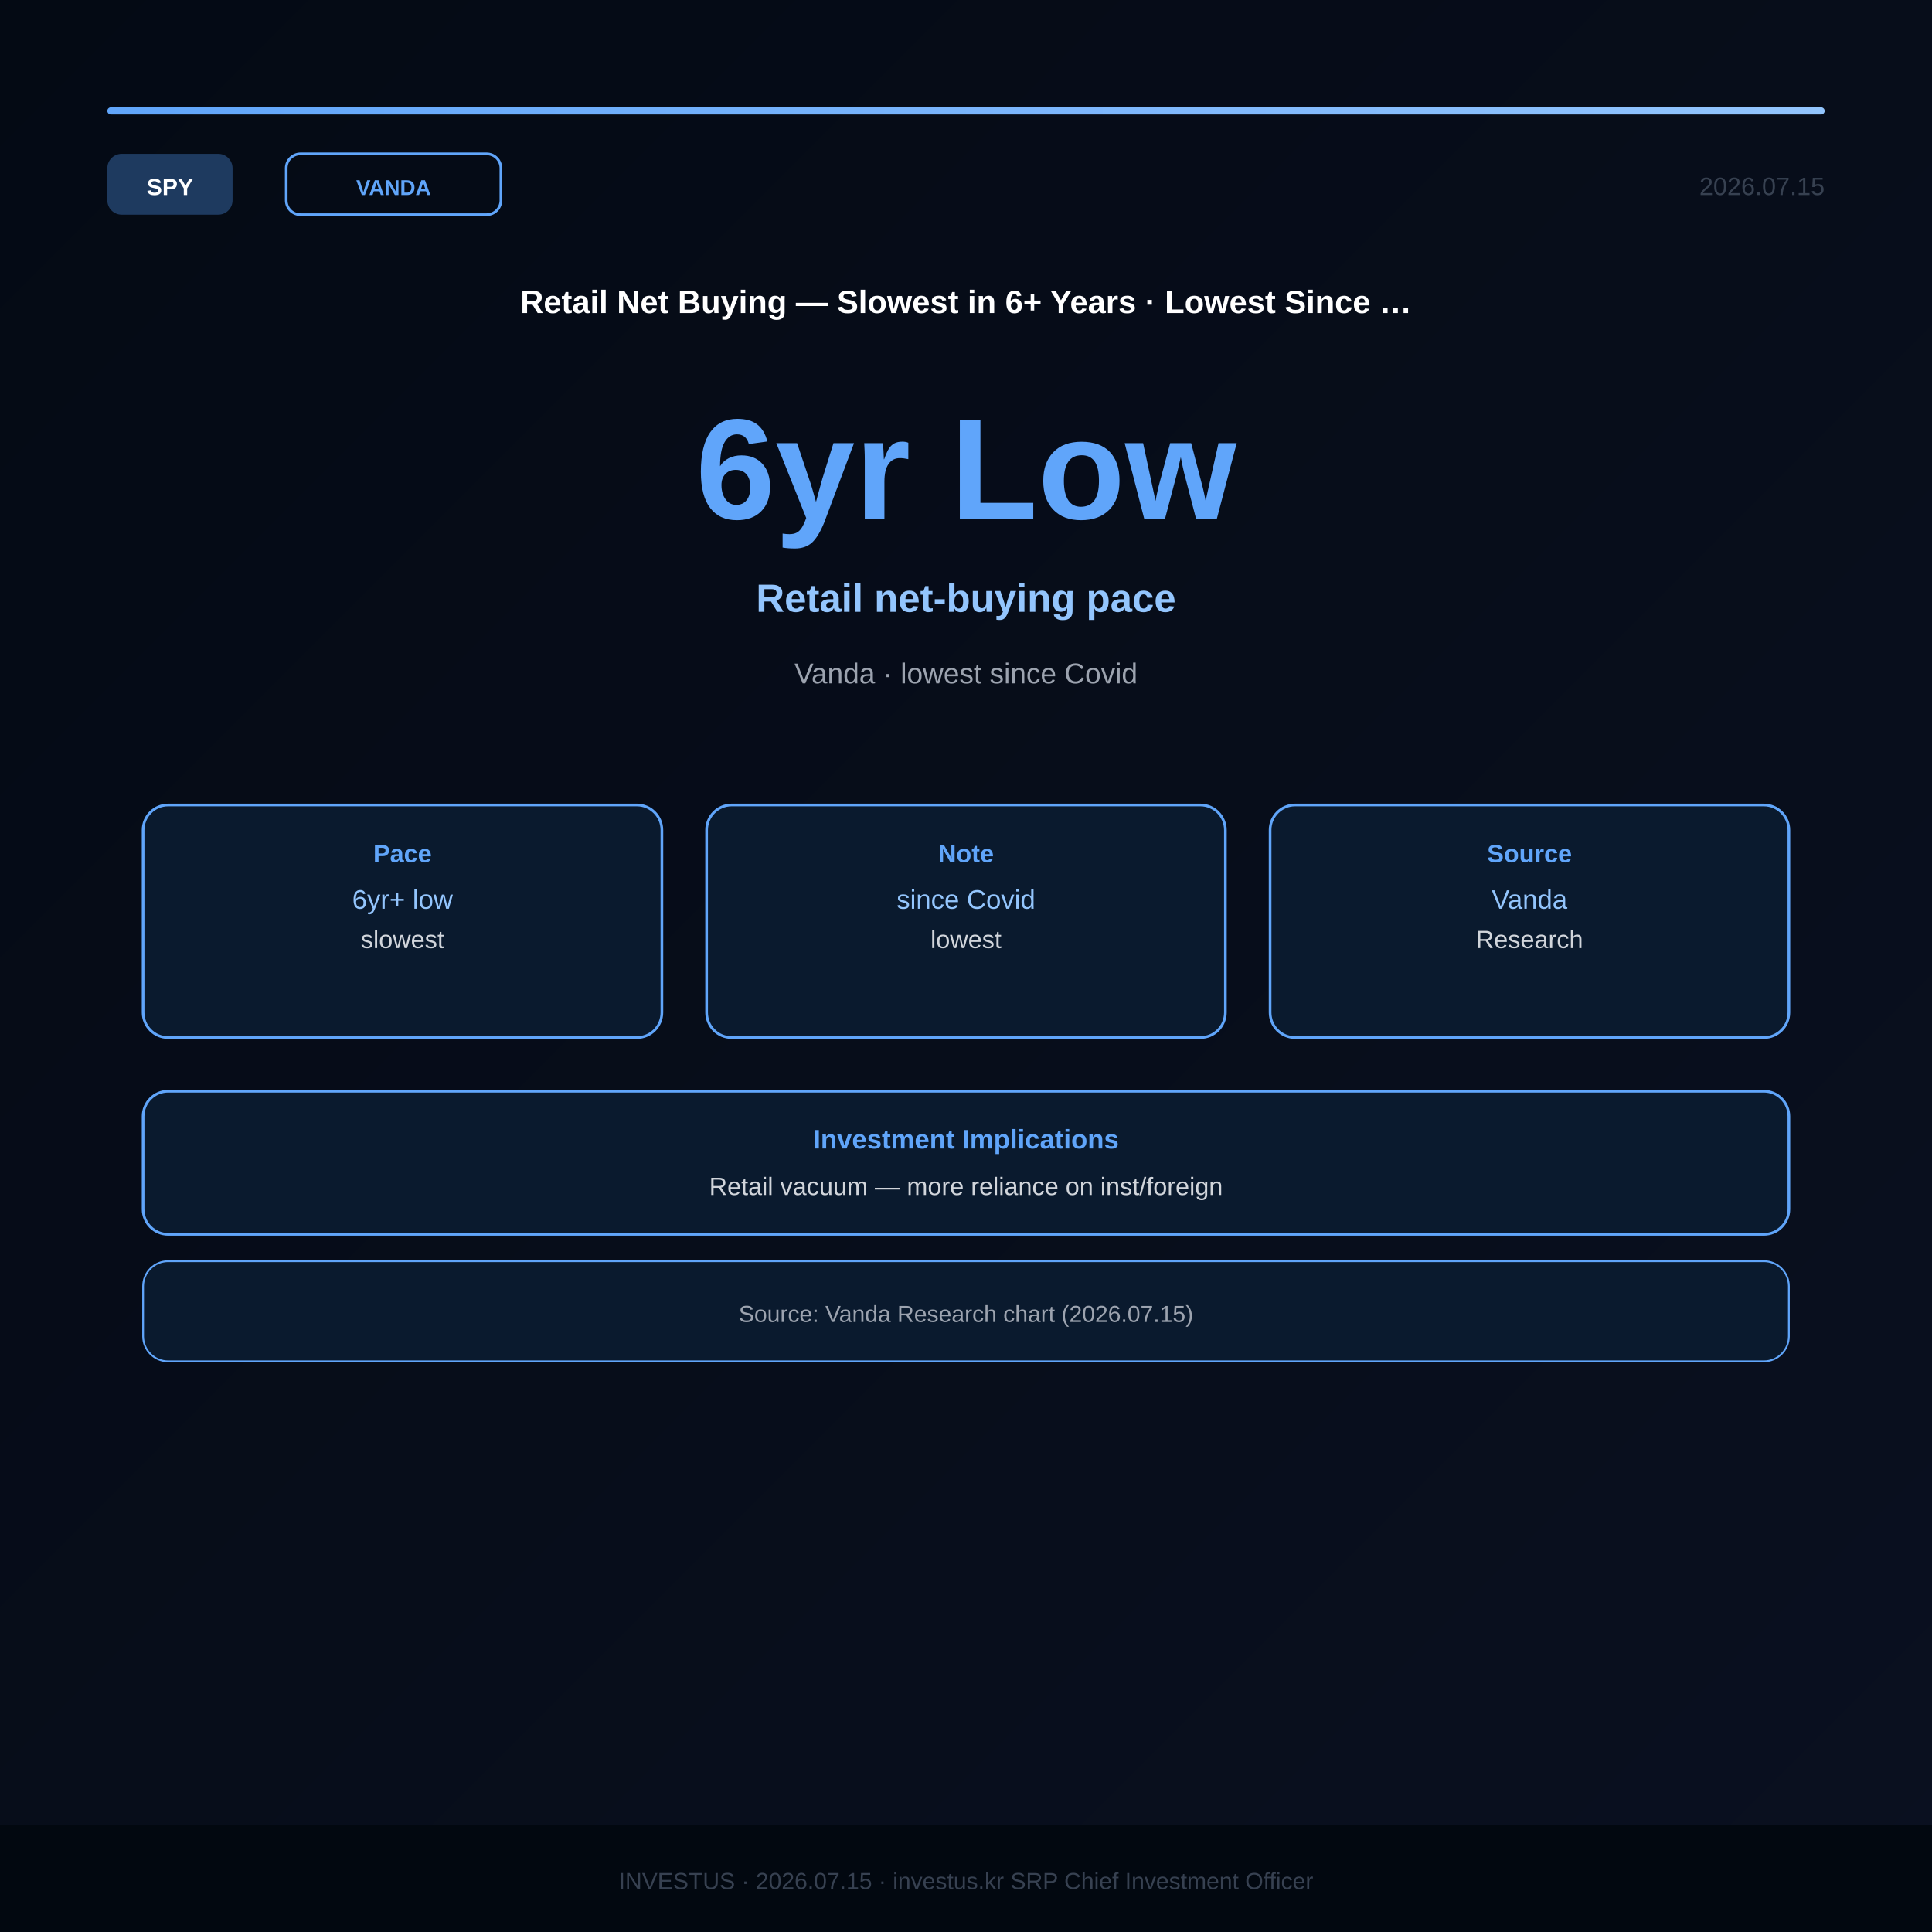
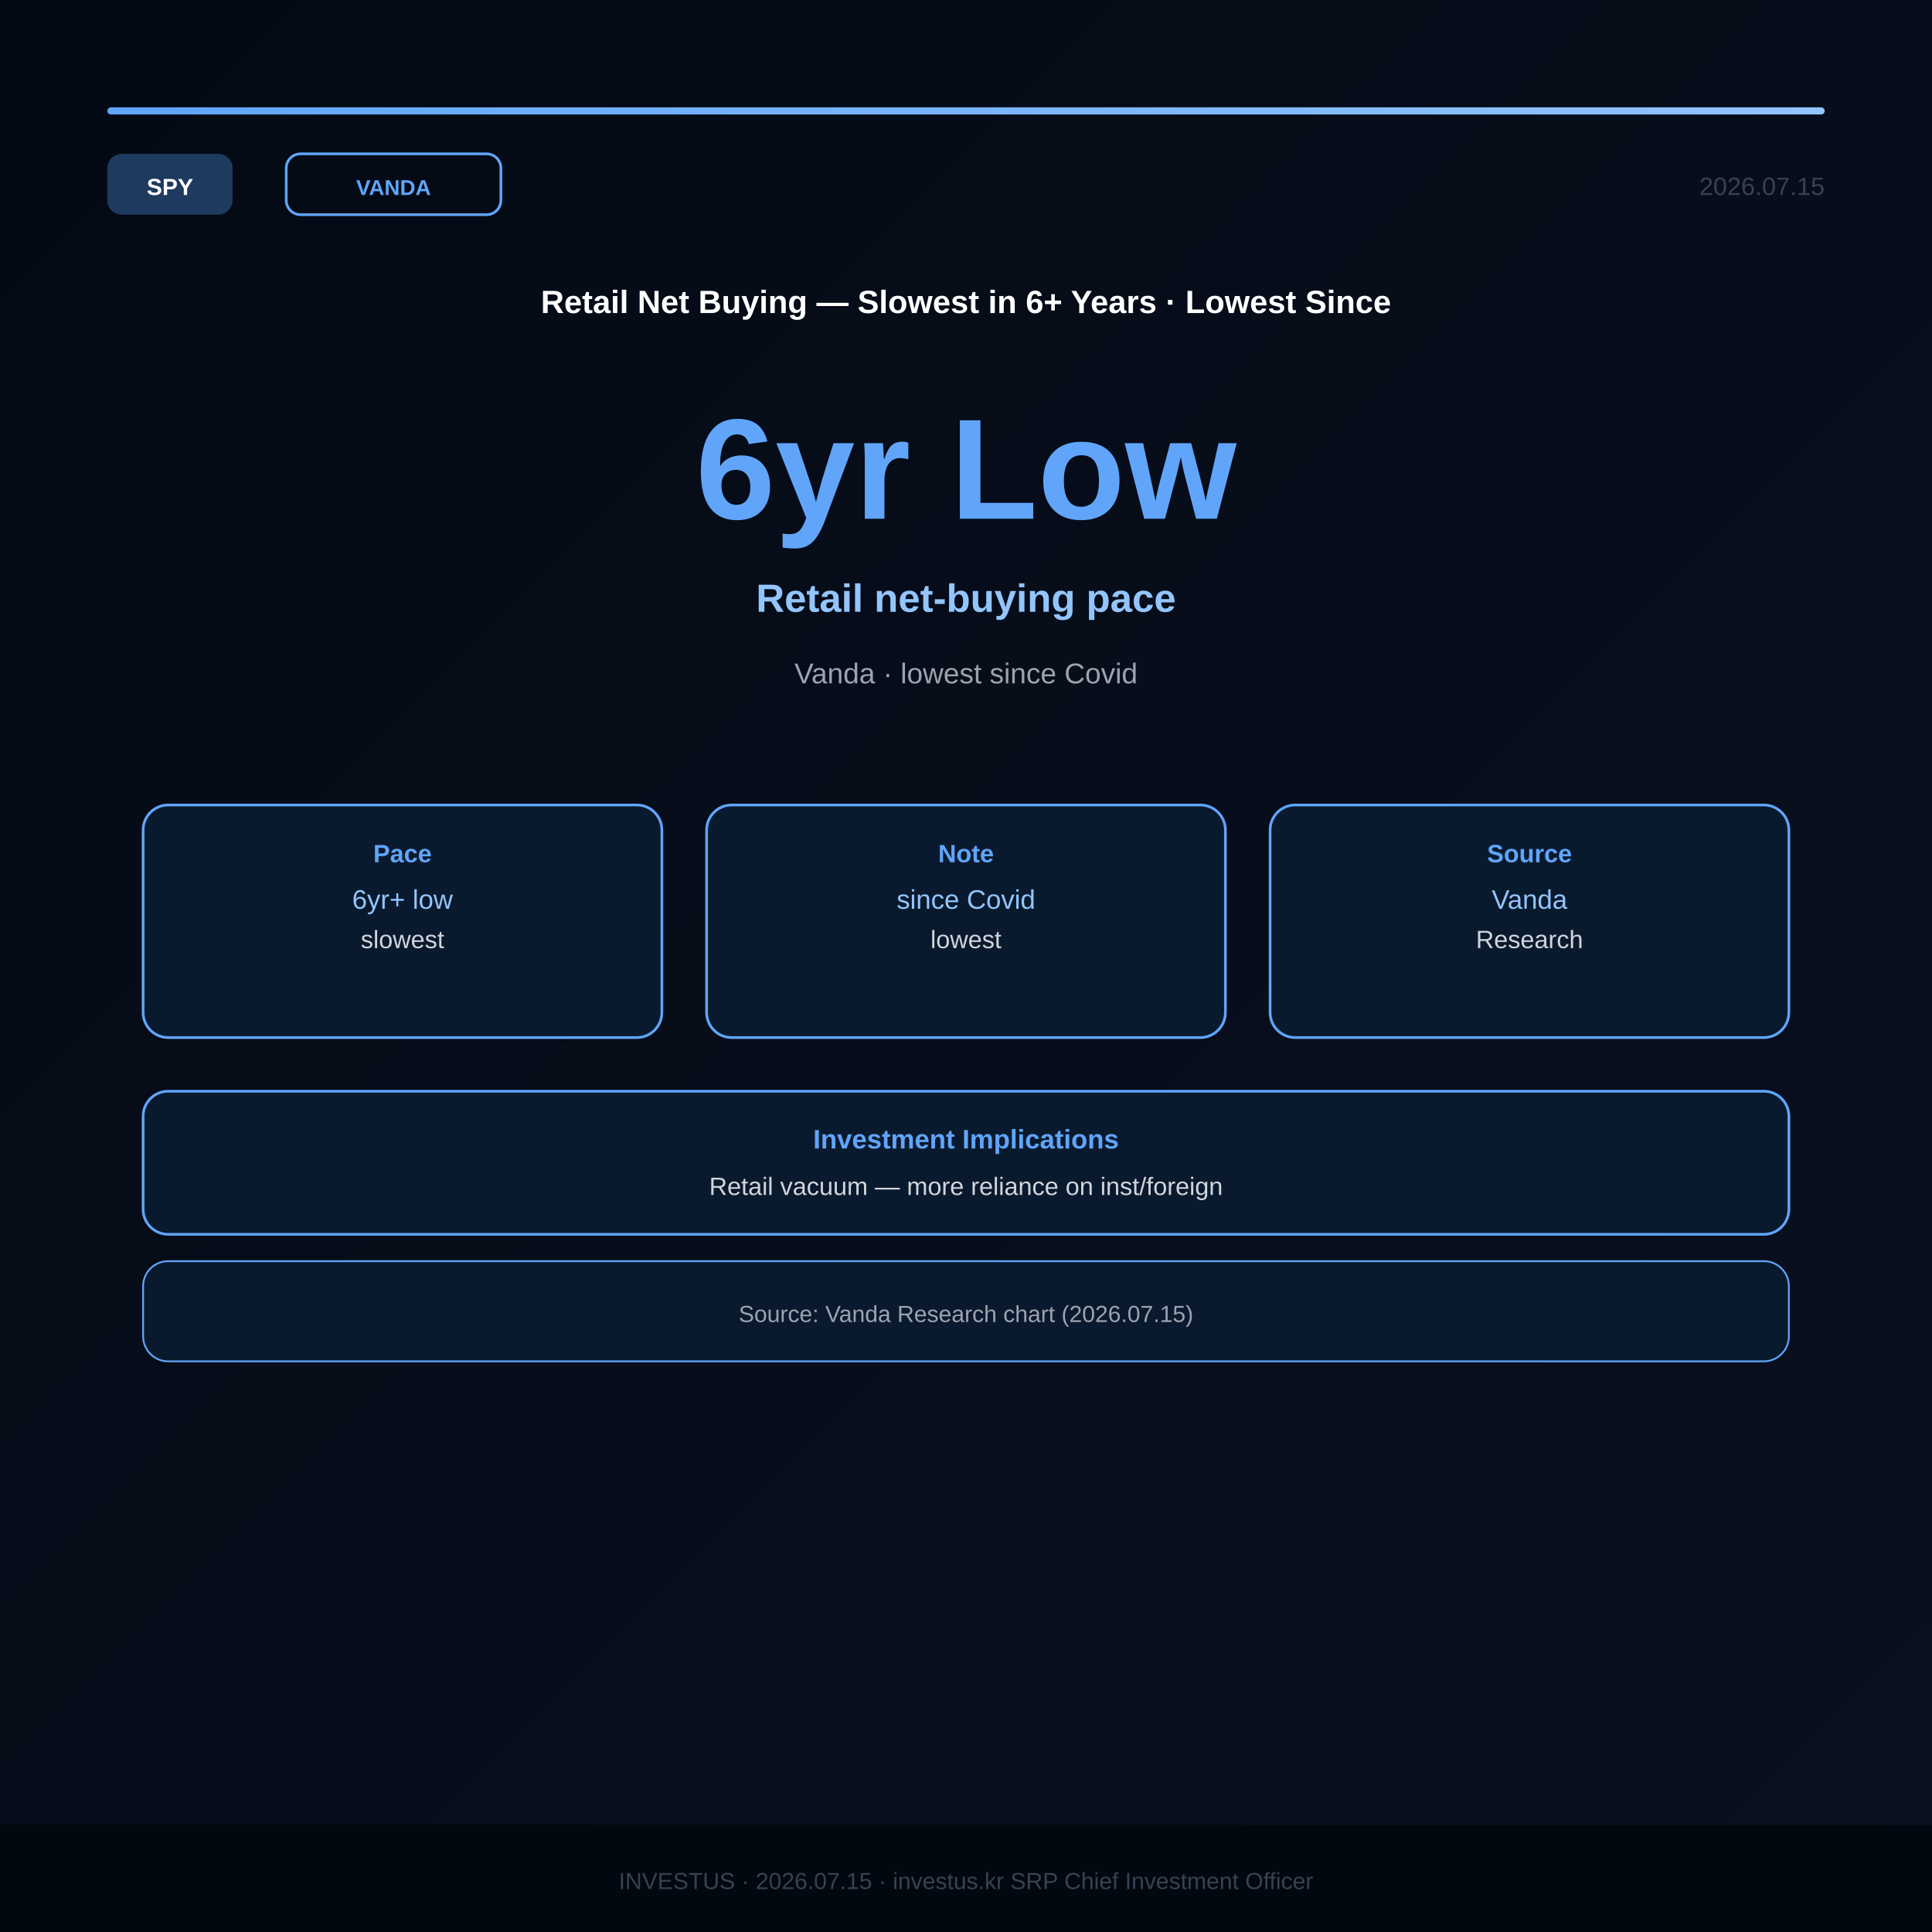
<svg xmlns="http://www.w3.org/2000/svg" viewBox="0 0 1080 1080" width="1080" height="1080">
  <defs>
    <linearGradient id="bg" x1="0%" y1="0%" x2="100%" y2="100%">
      <stop offset="0%" style="stop-color:#040a14" />
      <stop offset="100%" style="stop-color:#0a1020" />
    </linearGradient>
    <linearGradient id="grad" x1="0%" y1="0%" x2="100%" y2="0%">
      <stop offset="0%" style="stop-color:#60a5fa" />
      <stop offset="100%" style="stop-color:#93c5fd" />
    </linearGradient>
  </defs>
  <rect width="1080" height="1080" fill="url(#bg)" />
  <rect x="60" y="60" width="960" height="4" fill="url(#grad)" rx="2" />
  <rect x="60" y="86" width="70" height="34" rx="8" fill="#1e3a5f" />
  <text x="95.0" y="109" font-family="Arial Black, Arial" font-weight="900" font-size="13" fill="#ffffff" text-anchor="middle">SPY</text>
  <rect x="160" y="86" width="120" height="34" rx="8" fill="none" stroke="#60a5fa" stroke-width="1.5" />
  <text x="220.0" y="109" font-family="Arial, sans-serif" font-weight="700" font-size="12" fill="#60a5fa" text-anchor="middle">VANDA</text>
  <text x="1020" y="109" font-family="Arial, sans-serif" font-size="14" fill="#374151" text-anchor="end">2026.07.15</text>
-   <text x="540" y="175" font-family="Arial Black, Arial" font-weight="900" font-size="18" fill="#ffffff" text-anchor="middle">Retail Net Buying — Slowest in 6+ Years · Lowest Since …</text>
+   <text x="540" y="175" font-family="Arial Black, Arial" font-weight="900" font-size="18" fill="#ffffff" text-anchor="middle">Retail Net Buying — Slowest in 6+ Years · Lowest Since </text>
  <text x="540" y="290" font-family="Arial Black, Arial" font-weight="900" font-size="80" fill="#60a5fa" text-anchor="middle">6yr Low</text>
  <text x="540" y="342" font-family="Arial Black, Arial" font-weight="900" font-size="22" fill="#93c5fd" text-anchor="middle">Retail net-buying pace</text>
  <text x="540" y="382" font-family="Arial, sans-serif" font-size="16" fill="#9ca3af" text-anchor="middle">Vanda · lowest since Covid</text>
  <rect x="80" y="450" width="290" height="130" rx="14" fill="#0a1a2e" stroke="#60a5fa" stroke-width="1.5" />
  <text x="225.0" y="482" font-family="Arial Black, Arial" font-weight="900" font-size="14" fill="#60a5fa" text-anchor="middle">Pace</text>
  <text x="225.0" y="508" font-family="Arial, sans-serif" font-size="15" fill="#93c5fd" text-anchor="middle">6yr+ low</text>
  <text x="225.0" y="530" font-family="Arial, sans-serif" font-size="14" fill="#d1d5db" text-anchor="middle">slowest</text>
  <rect x="395" y="450" width="290" height="130" rx="14" fill="#0a1a2e" stroke="#60a5fa" stroke-width="1.5" />
  <text x="540.0" y="482" font-family="Arial Black, Arial" font-weight="900" font-size="14" fill="#60a5fa" text-anchor="middle">Note</text>
  <text x="540.0" y="508" font-family="Arial, sans-serif" font-size="15" fill="#93c5fd" text-anchor="middle">since Covid</text>
  <text x="540.0" y="530" font-family="Arial, sans-serif" font-size="14" fill="#d1d5db" text-anchor="middle">lowest</text>
  <rect x="710" y="450" width="290" height="130" rx="14" fill="#0a1a2e" stroke="#60a5fa" stroke-width="1.5" />
  <text x="855.0" y="482" font-family="Arial Black, Arial" font-weight="900" font-size="14" fill="#60a5fa" text-anchor="middle">Source</text>
  <text x="855.0" y="508" font-family="Arial, sans-serif" font-size="15" fill="#93c5fd" text-anchor="middle">Vanda</text>
  <text x="855.0" y="530" font-family="Arial, sans-serif" font-size="14" fill="#d1d5db" text-anchor="middle">Research</text>
  <rect x="80" y="610" width="920" height="80" rx="14" fill="#0a1a2e" stroke="#60a5fa" stroke-width="1.5" />
  <text x="540" y="642" font-family="Arial Black, Arial" font-weight="900" font-size="15" fill="#60a5fa" text-anchor="middle">Investment Implications</text>
  <text x="540" y="668" font-family="Arial, sans-serif" font-size="14" fill="#d1d5db" text-anchor="middle">Retail vacuum — more reliance on inst/foreign</text>
  <rect x="80" y="705" width="920" height="56" rx="14" fill="#0a1a2e" stroke="#60a5fa" stroke-width="1" />
  <text x="540" y="739" font-family="Arial, sans-serif" font-size="13" fill="#9ca3af" text-anchor="middle">Source: Vanda Research chart (2026.07.15)</text>
  <rect x="0" y="1020" width="1080" height="60" fill="#020810" />
  <text x="540" y="1056" font-family="Arial, sans-serif" font-size="13" fill="#374151" text-anchor="middle">INVESTUS · 2026.07.15 · investus.kr SRP Chief Investment Officer</text>
</svg>
